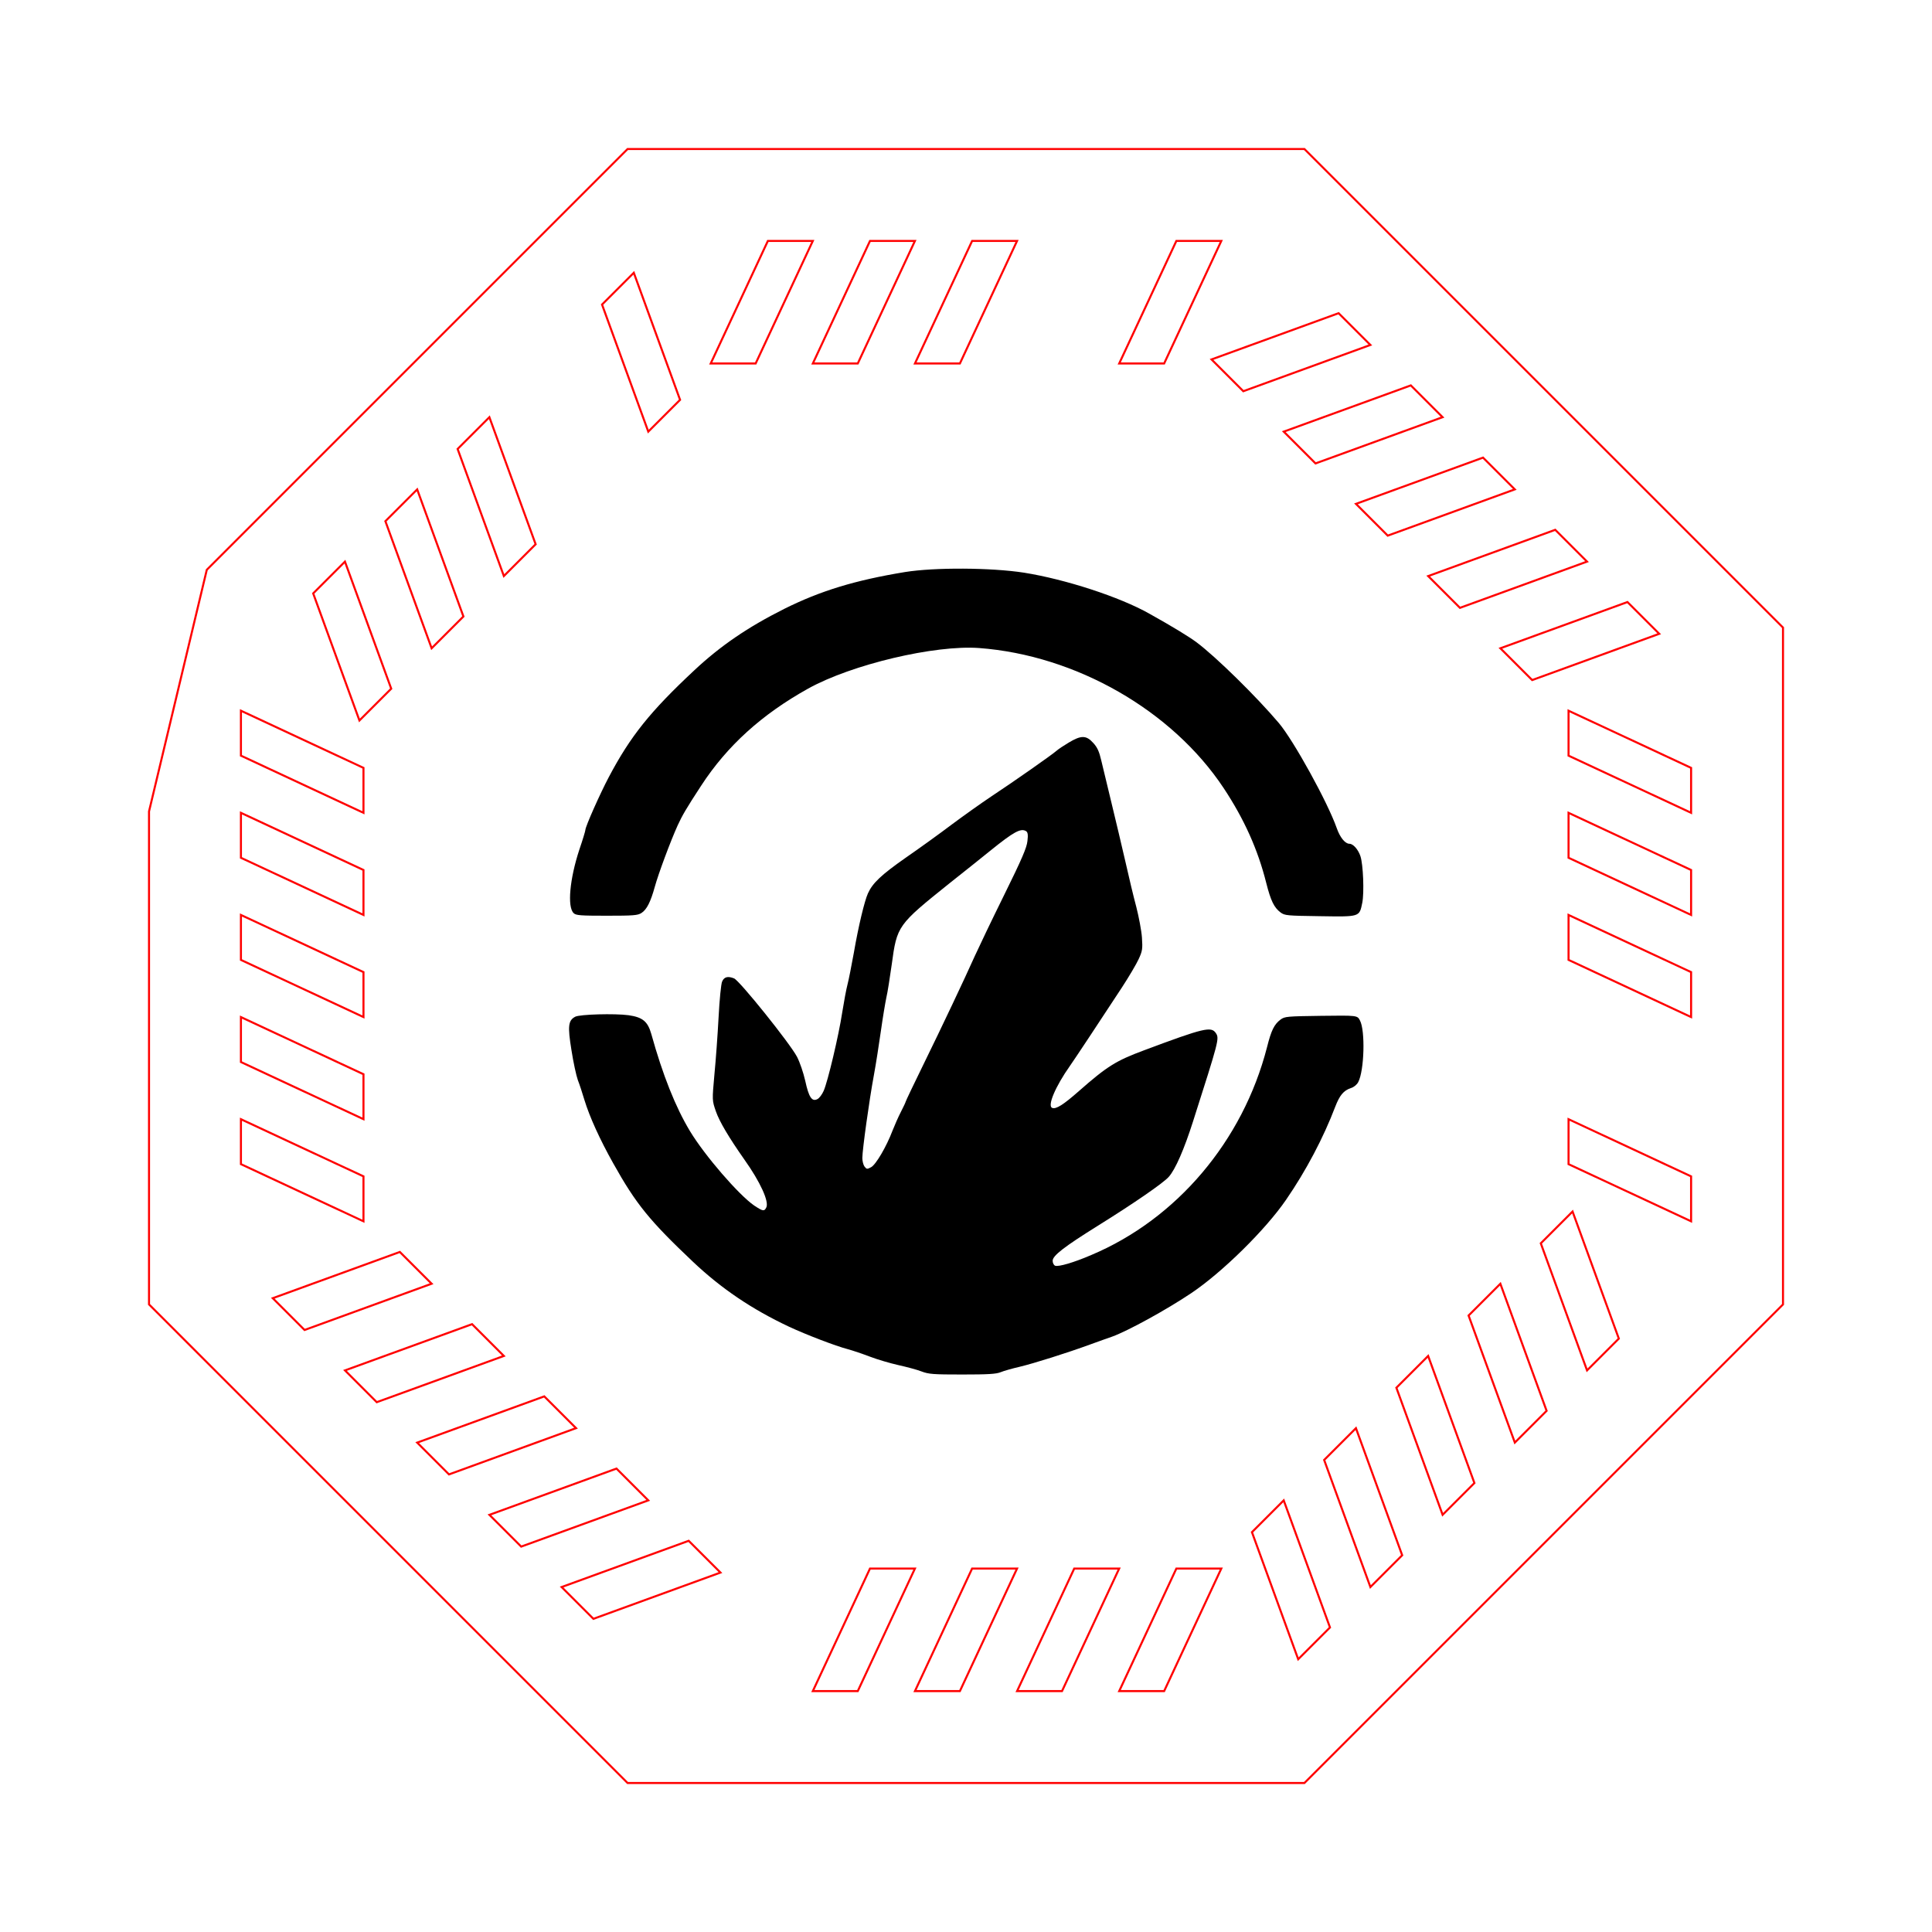
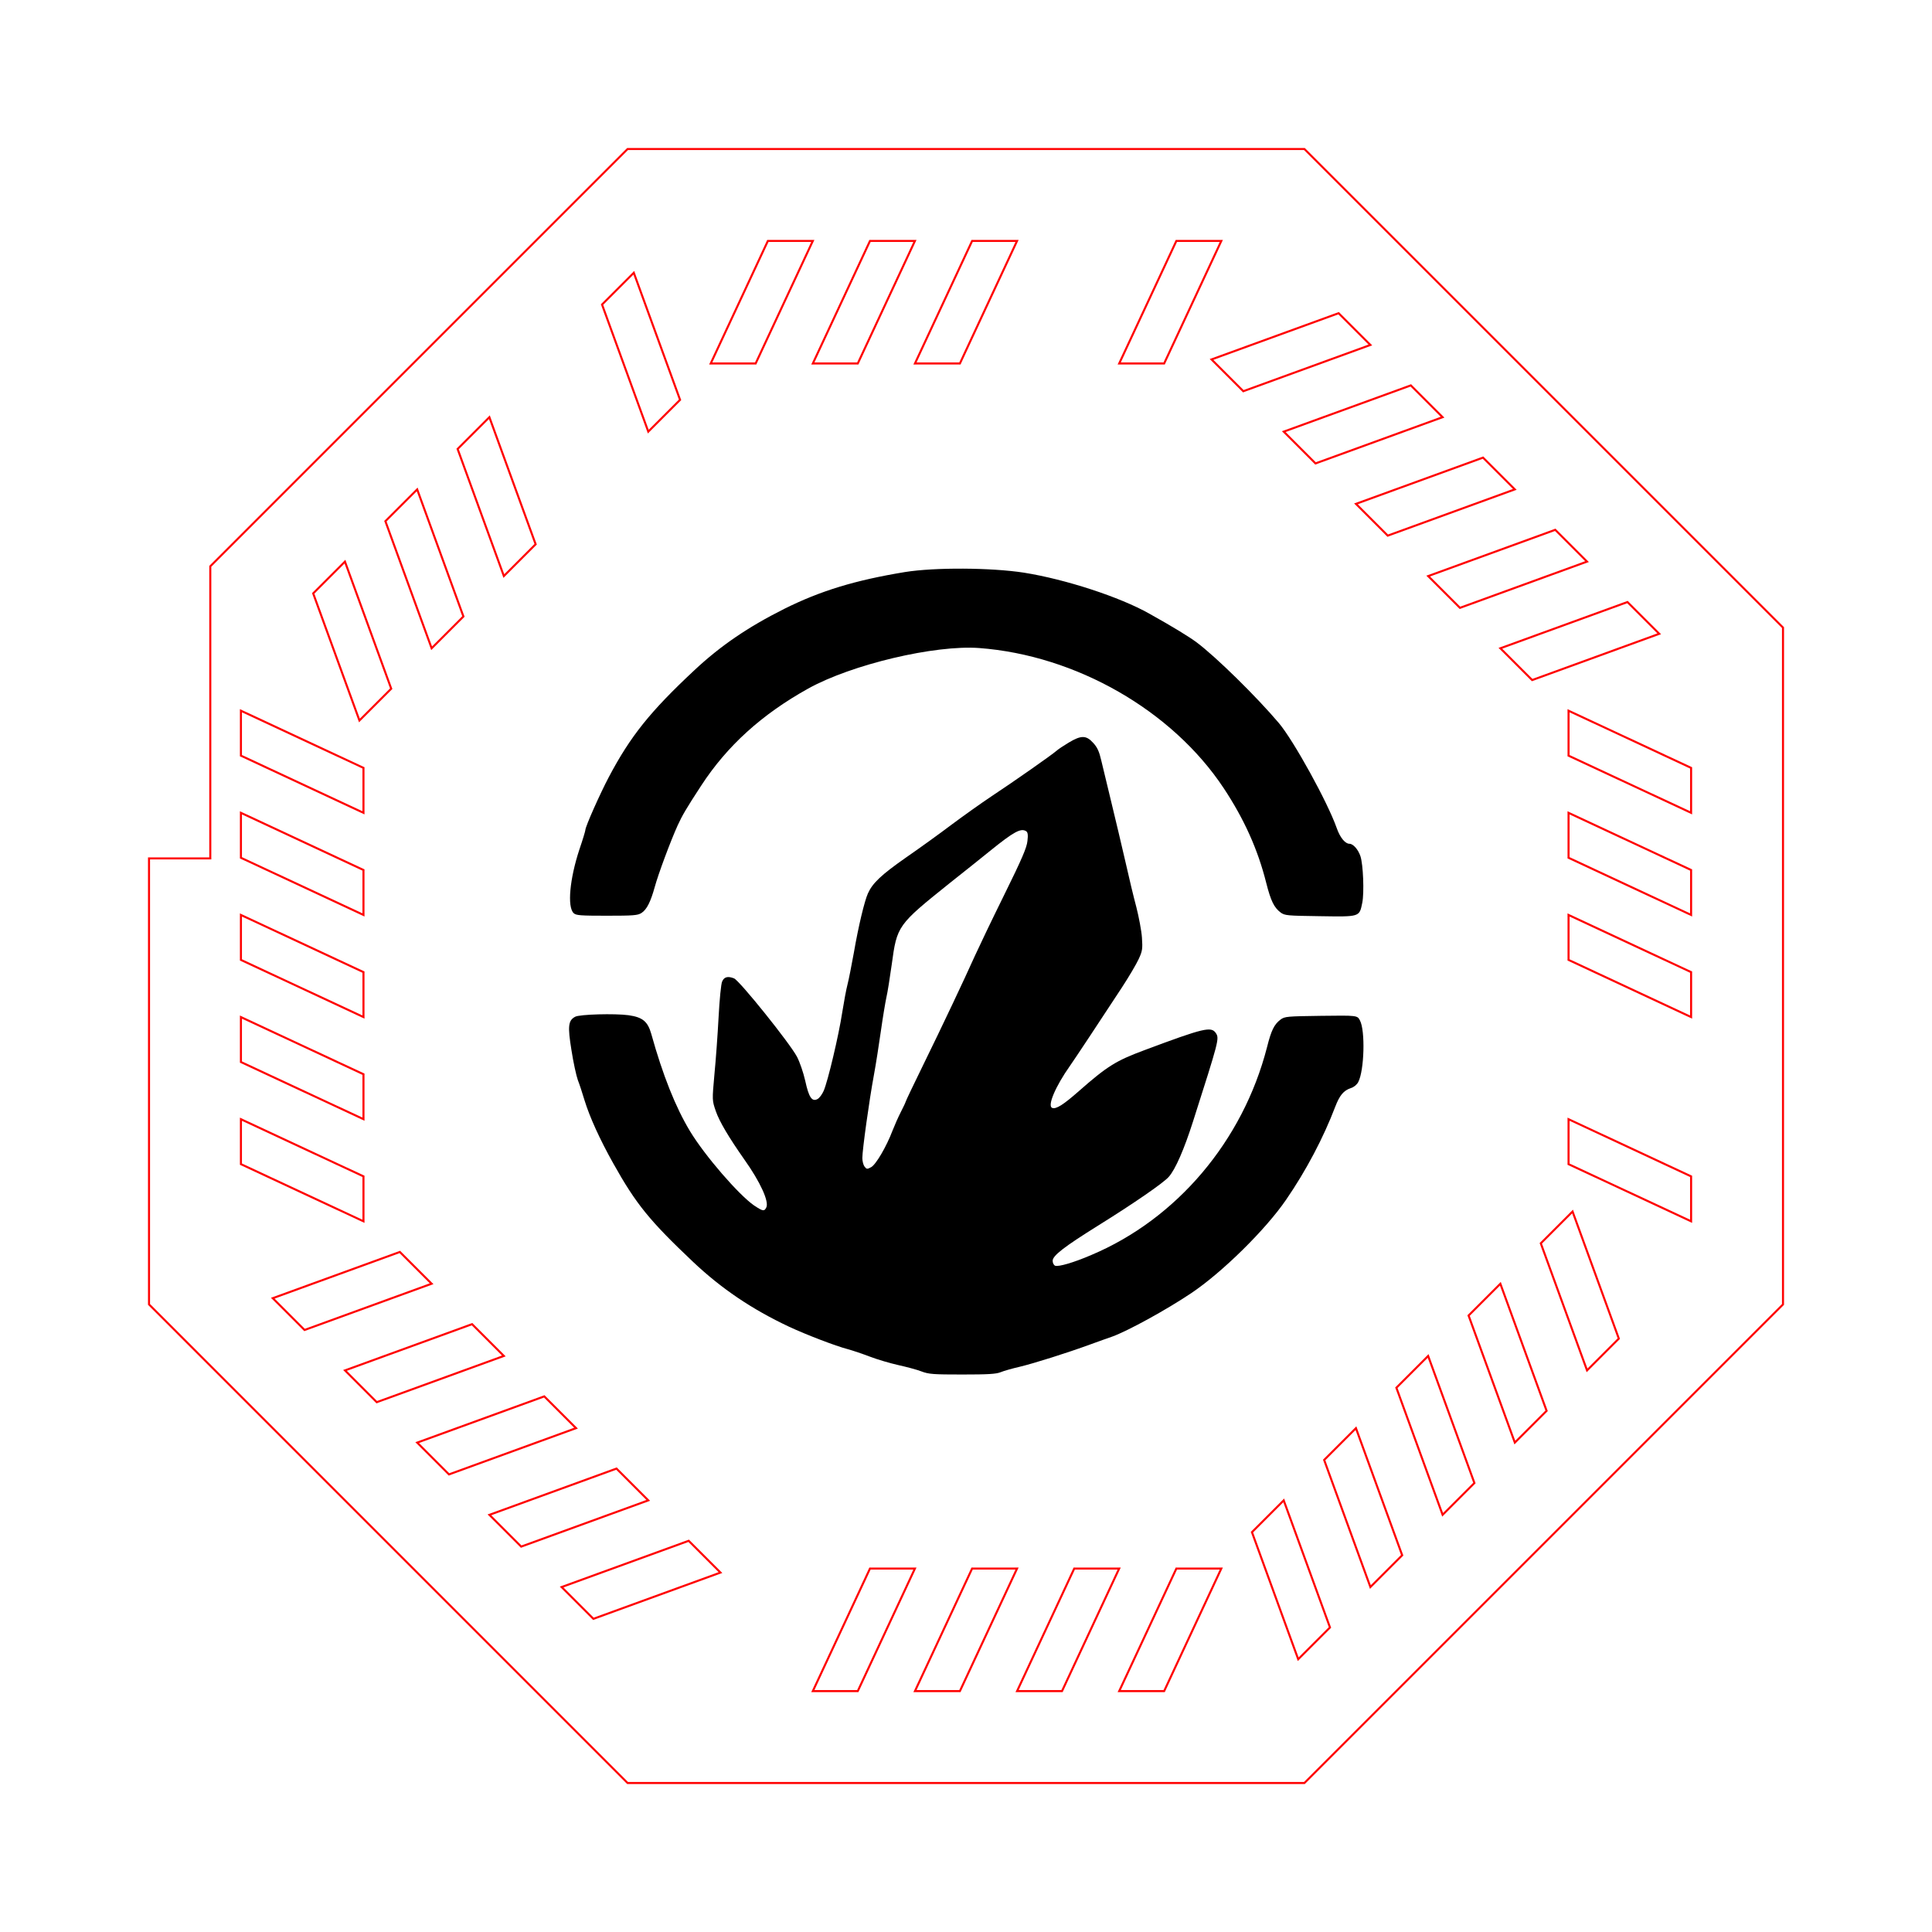
<svg xmlns="http://www.w3.org/2000/svg" width="94.591mm" height="94.591mm" viewBox="0 0 94.591 94.591">
  <style>
  .cut { fill: none; stroke: #ff0000; stroke-width: 0.1; }
  .mark { fill: none; stroke: #0000ff; stroke-width: 0.1; }
</style>
  <g id="E-crystalline">
-     <polygon points="30.727,7.296 63.864,7.296 87.296,30.727 87.296,63.864 63.864,87.296 30.727,87.296 7.296,63.864 7.296,39.727 10.124,27.899" class="cut" />
+     <polygon points="30.727,7.296 63.864,7.296 87.296,30.727 87.296,63.864 63.864,87.296 30.727,87.296 7.296,63.864 7.296,42.027 10.296,42.027 10.296,27.727" class="cut" />
    <polygon points="34.797,17.796 36.997,17.796 39.795,11.796 37.595,11.796" class="cut" />
    <polygon points="39.797,17.796 41.997,17.796 44.795,11.796 42.595,11.796" class="cut" />
    <polygon points="44.797,17.796 46.997,17.796 49.795,11.796 47.595,11.796" class="cut" />
    <polygon points="54.797,17.796 56.997,17.796 59.795,11.796 57.595,11.796" class="cut" />
    <polygon points="59.317,17.598 60.873,19.154 67.094,16.889 65.538,15.334" class="cut" />
    <polygon points="62.853,21.133 64.408,22.689 70.629,20.425 69.074,18.869" class="cut" />
    <polygon points="66.388,24.669 67.944,26.225 74.165,23.960 72.609,22.405" class="cut" />
    <polygon points="69.924,28.205 71.480,29.760 77.701,27.496 76.145,25.940" class="cut" />
    <polygon points="73.459,31.740 75.015,33.296 81.236,31.031 79.680,29.476" class="cut" />
    <polygon points="76.796,34.797 76.796,36.997 82.796,39.795 82.796,37.595" class="cut" />
    <polygon points="76.796,39.797 76.796,41.997 82.796,44.795 82.796,42.595" class="cut" />
    <polygon points="76.796,44.797 76.796,46.997 82.796,49.795 82.796,47.595" class="cut" />
    <polygon points="76.796,54.797 76.796,56.997 82.796,59.795 82.796,57.595" class="cut" />
    <polygon points="76.993,59.317 75.438,60.873 77.702,67.094 79.258,65.538" class="cut" />
    <polygon points="73.458,62.853 71.902,64.408 74.167,70.629 75.722,69.074" class="cut" />
    <polygon points="69.922,66.388 68.367,67.944 70.631,74.165 72.187,72.609" class="cut" />
    <polygon points="66.387,69.924 64.831,71.480 67.095,77.701 68.651,76.145" class="cut" />
    <polygon points="62.851,73.459 61.296,75.015 63.560,81.236 65.116,79.680" class="cut" />
    <polygon points="59.795,76.796 57.595,76.796 54.797,82.796 56.997,82.796" class="cut" />
    <polygon points="54.795,76.796 52.595,76.796 49.797,82.796 51.997,82.796" class="cut" />
    <polygon points="49.795,76.796 47.595,76.796 44.797,82.796 46.997,82.796" class="cut" />
    <polygon points="44.795,76.796 42.595,76.796 39.797,82.796 41.997,82.796" class="cut" />
    <polygon points="35.274,76.993 33.718,75.438 27.497,77.702 29.053,79.258" class="cut" />
    <polygon points="31.739,73.458 30.183,71.902 23.962,74.167 25.518,75.722" class="cut" />
    <polygon points="28.203,69.922 26.647,68.367 20.426,70.631 21.982,72.187" class="cut" />
    <polygon points="24.668,66.387 23.112,64.831 16.891,67.095 18.446,68.651" class="cut" />
    <polygon points="21.132,62.851 19.576,61.296 13.355,63.560 14.911,65.116" class="cut" />
    <polygon points="17.796,59.795 17.796,57.595 11.796,54.797 11.796,56.997" class="cut" />
    <polygon points="17.796,54.795 17.796,52.595 11.796,49.797 11.796,51.997" class="cut" />
    <polygon points="17.796,49.795 17.796,47.595 11.796,44.797 11.796,46.997" class="cut" />
    <polygon points="17.796,44.795 17.796,42.595 11.796,39.797 11.796,41.997" class="cut" />
    <polygon points="17.796,39.795 17.796,37.595 11.796,34.797 11.796,36.997" class="cut" />
    <polygon points="17.598,35.274 19.154,33.718 16.889,27.497 15.334,29.053" class="cut" />
    <polygon points="21.133,31.739 22.689,30.183 20.425,23.962 18.869,25.518" class="cut" />
    <polygon points="24.669,28.203 26.225,26.647 23.960,20.426 22.405,21.982" class="cut" />
    <polygon points="31.740,21.132 33.296,19.576 31.031,13.355 29.476,14.911" class="cut" />
    <svg x="27.296" y="27.296" width="40.000" height="40.000" viewBox="0 0 528 528">
      <g transform="translate(0,528) scale(0.1,-0.1)" fill="#000000" stroke="none">
        <path d="M2245 5186 c-322 -53 -545 -121 -780 -238 -235 -118 -411 -238 -580 -396 -287 -268 -414 -427 -554 -692 -56 -106 -151 -319 -151 -341 0 -6 -17 -63 -39 -127 -62 -189 -79 -369 -37 -410 15 -15 43 -17 214 -17 172 0 201 2 225 18 34 22 59 72 86 170 23 83 100 291 148 397 29 63 55 108 151 255 168 258 392 461 692 628 281 156 818 283 1105 262 626 -47 1247 -403 1580 -905 133 -201 221 -397 275 -612 30 -118 51 -160 93 -192 27 -20 43 -21 253 -24 261 -4 256 -6 275 87 13 65 6 247 -12 301 -15 44 -47 80 -71 80 -28 0 -61 41 -82 101 -59 168 -278 565 -374 679 -143 169 -405 427 -532 522 -47 35 -149 98 -305 185 -191 108 -541 222 -810 265 -213 33 -578 35 -770 4z M3304 4084 c-32 -19 -68 -43 -79 -53 -28 -25 -276 -199 -420 -294 -66 -44 -181 -126 -255 -181 -74 -56 -208 -153 -298 -215 -160 -112 -216 -165 -246 -232 -22 -49 -61 -210 -91 -384 -15 -82 -33 -175 -41 -205 -8 -30 -23 -111 -34 -180 -22 -146 -93 -446 -120 -507 -10 -23 -28 -47 -40 -53 -36 -19 -56 12 -79 118 -12 53 -35 120 -53 155 -47 89 -371 492 -407 507 -40 16 -64 10 -77 -20 -7 -14 -17 -117 -23 -230 -6 -113 -18 -280 -27 -371 -15 -167 -15 -167 9 -237 23 -67 85 -171 184 -312 104 -146 162 -274 142 -311 -13 -26 -22 -24 -78 13 -99 68 -319 322 -415 481 -93 154 -176 362 -250 628 -23 81 -56 108 -147 121 -89 12 -316 6 -345 -10 -45 -24 -49 -61 -24 -215 12 -78 31 -165 41 -193 11 -28 30 -86 43 -130 33 -108 99 -254 186 -409 148 -265 236 -372 516 -637 183 -173 380 -306 620 -419 114 -53 302 -125 379 -145 33 -9 98 -31 145 -49 47 -18 129 -42 182 -54 54 -12 122 -30 150 -41 47 -18 77 -20 264 -20 166 0 219 3 248 15 19 8 75 24 123 35 92 22 305 89 458 145 50 18 113 41 140 50 102 37 350 173 511 281 201 135 481 411 613 604 128 186 241 400 317 600 29 75 54 105 101 121 20 6 39 22 48 39 39 75 46 332 11 398 -17 33 -17 33 -251 30 -219 -3 -235 -4 -262 -24 -41 -31 -60 -68 -88 -180 -156 -605 -583 -1109 -1136 -1342 -114 -49 -211 -77 -233 -69 -9 4 -16 18 -16 32 0 33 72 89 293 227 230 143 423 276 457 315 43 48 100 179 157 358 167 523 171 536 148 571 -30 45 -75 35 -465 -111 -180 -67 -237 -102 -420 -263 -100 -88 -148 -119 -173 -109 -33 12 21 139 115 272 29 41 192 287 336 507 45 69 94 152 108 183 24 52 26 66 21 139 -3 44 -20 133 -36 196 -17 63 -49 196 -71 295 -23 99 -63 270 -90 380 -26 110 -56 233 -66 274 -13 56 -25 84 -52 113 -45 50 -78 50 -158 2z m-275 -573 c10 -7 13 -23 8 -63 -4 -42 -35 -115 -150 -348 -80 -162 -165 -340 -190 -395 -70 -156 -208 -448 -333 -703 -63 -128 -114 -236 -114 -239 0 -3 -14 -33 -31 -66 -17 -33 -41 -88 -54 -121 -39 -103 -107 -219 -138 -236 -26 -14 -29 -14 -43 4 -8 11 -14 36 -14 55 0 53 45 376 74 532 14 75 34 206 46 290 12 85 28 181 35 214 8 33 23 130 35 215 34 251 37 255 375 526 94 74 212 169 263 210 151 122 197 147 231 125z" />
      </g>
    </svg>
  </g>
</svg>
